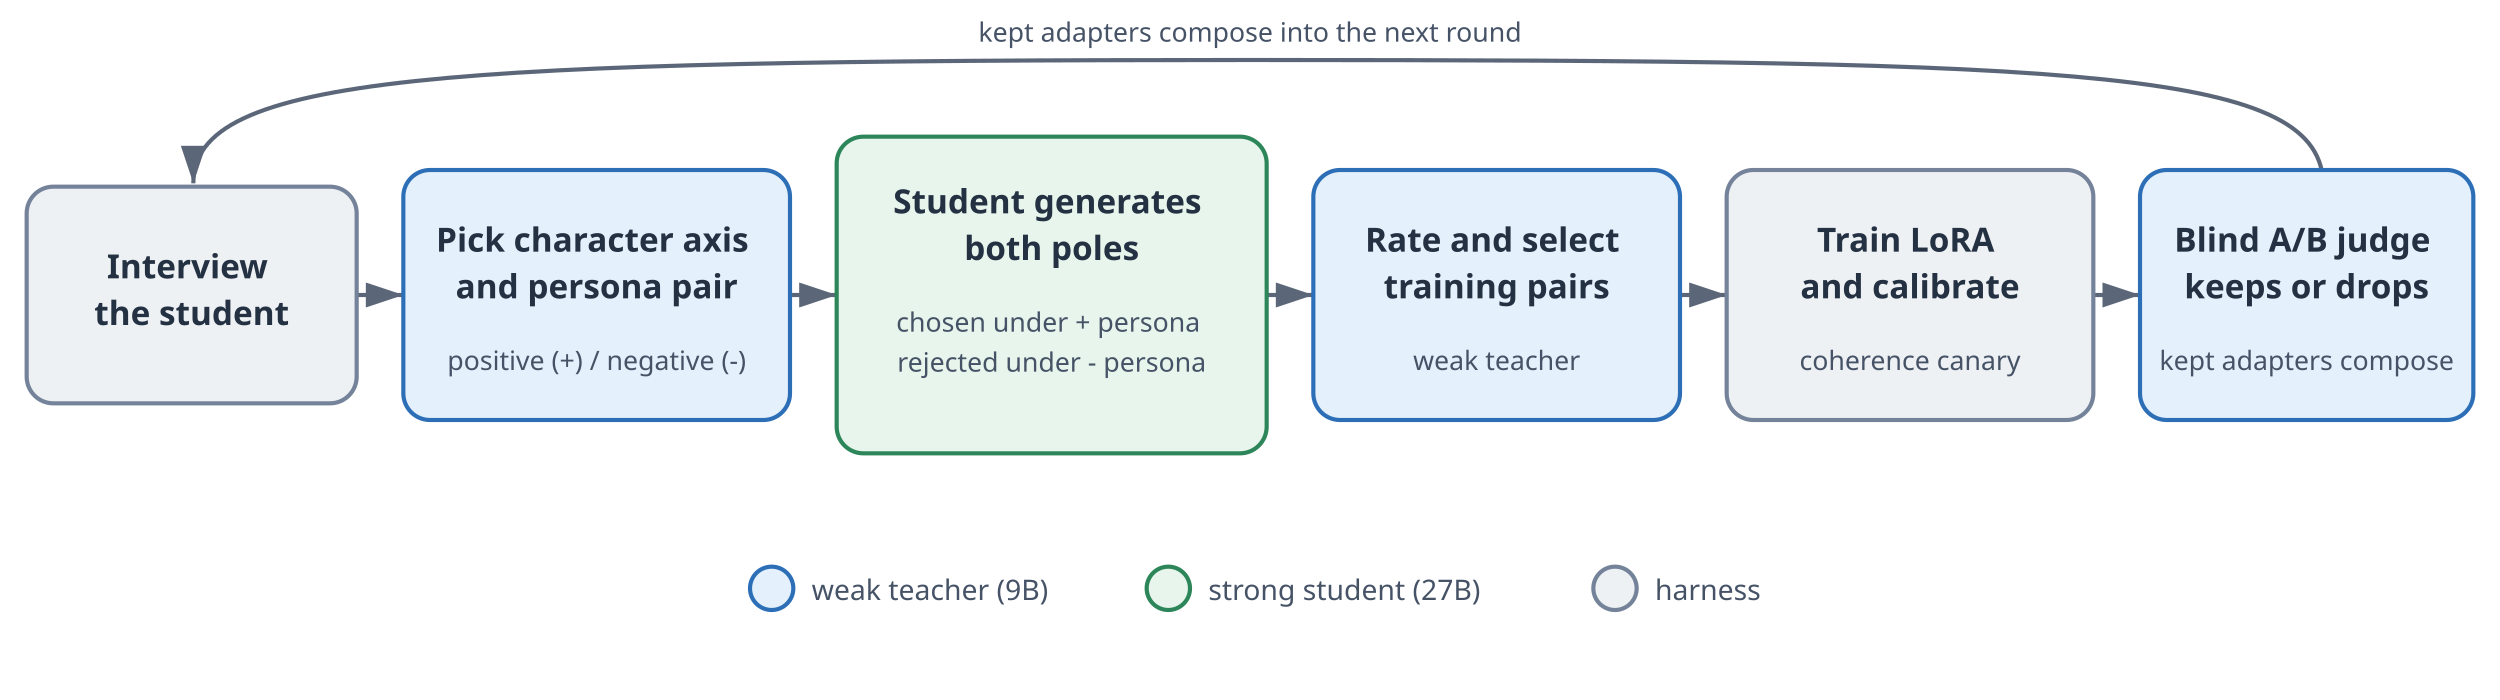
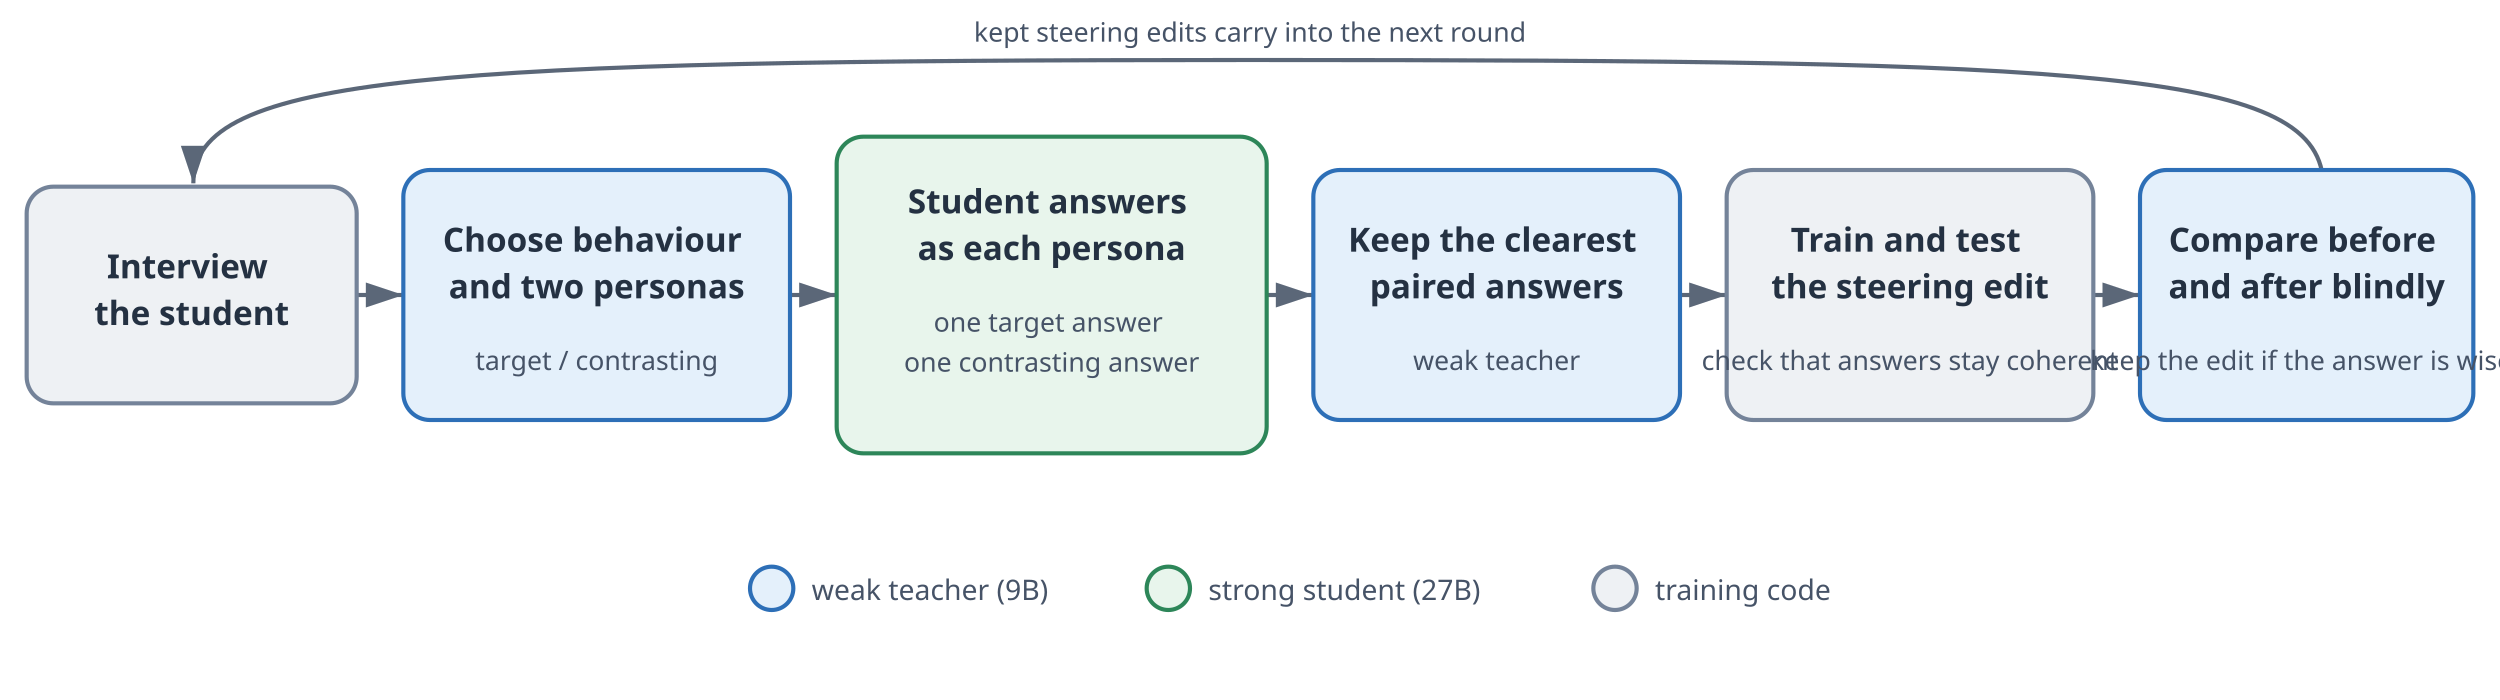
<svg xmlns="http://www.w3.org/2000/svg" width="1500" height="420" viewBox="0 0 1500 420" role="img" aria-labelledby="title desc">
  <defs>
    <marker id="arrow" markerWidth="10" markerHeight="10" refX="9" refY="3" orient="auto" markerUnits="strokeWidth">
      <path d="M0,0 L9,3 L0,6 Z" fill="#5b6778" />
    </marker>
    <style>
      .box { stroke-width: 2.5; rx: 16; }
      .teacher { fill: #e4f0fb; stroke: #2d6fb7; }
      .student { fill: #e8f5ec; stroke: #2d8659; }
      .harness { fill: #eef1f4; stroke: #748399; }
      .flow { fill: none; stroke: #5b6778; stroke-width: 2.5; marker-end: url(#arrow); }
      .label { font: 600 20px system-ui, sans-serif; fill: #243142; text-anchor: middle; }
      .small { font: 500 16px system-ui, sans-serif; fill: #465367; text-anchor: middle; }
      .legend { font: 500 17px system-ui, sans-serif; fill: #465367; }
    </style>
  </defs>
  <path class="flow" d="M214 177 H242" />
  <path class="flow" d="M474 177 H502" />
  <path class="flow" d="M760 177 H788" />
  <path class="flow" d="M1008 177 H1036" />
  <path class="flow" d="M1256 177 H1284" />
  <path class="flow" d="M1394 112 C1394 42 1260 36 750 36 C260 36 116 45 116 110" />
  <rect class="box harness" x="16" y="112" width="198" height="130" />
  <text class="label" x="115" y="167">
    <tspan x="115">Interview</tspan>
    <tspan x="115" dy="28">the student</tspan>
  </text>
  <rect class="box teacher" x="242" y="102" width="232" height="150" />
  <text class="label" x="358" y="151">
-     <tspan x="358">Pick character axis</tspan>
-     <tspan x="358" dy="28">and persona pair</tspan>
+     <tspan x="358">Choose behaviour</tspan>
+     <tspan x="358" dy="28">and two personas</tspan>
  </text>
-   <text class="small" x="358" y="222">positive (+) / negative (-)</text>
+   <text class="small" x="358" y="222">target / contrasting</text>
  <rect class="box student" x="502" y="82" width="258" height="190" />
  <text class="label" x="631" y="128">
-     <tspan x="631">Student generates</tspan>
-     <tspan x="631" dy="28">both poles</tspan>
+     <tspan x="631">Student answers</tspan>
+     <tspan x="631" dy="28">as each persona</tspan>
  </text>
  <text class="small" x="631" y="199">
-     <tspan x="631">chosen under + persona</tspan>
-     <tspan x="631" dy="24">rejected under - persona</tspan>
+     <tspan x="631">one target answer</tspan>
+     <tspan x="631" dy="24">one contrasting answer</tspan>
  </text>
  <rect class="box teacher" x="788" y="102" width="220" height="150" />
  <text class="label" x="898" y="151">
-     <tspan x="898">Rate and select</tspan>
-     <tspan x="898" dy="28">training pairs</tspan>
+     <tspan x="898">Keep the clearest</tspan>
+     <tspan x="898" dy="28">paired answers</tspan>
  </text>
  <text class="small" x="898" y="222">weak teacher</text>
  <rect class="box harness" x="1036" y="102" width="220" height="150" />
  <text class="label" x="1146" y="151">
-     <tspan x="1146">Train LoRA</tspan>
-     <tspan x="1146" dy="28">and calibrate</tspan>
+     <tspan x="1146">Train and test</tspan>
+     <tspan x="1146" dy="28">the steering edit</tspan>
  </text>
-   <text class="small" x="1146" y="222">coherence canary</text>
+   <text class="small" x="1146" y="222">check that answers stay coherent</text>
  <rect class="box teacher" x="1284" y="102" width="200" height="150" />
  <text class="label" x="1384" y="151">
-     <tspan x="1384">Blind A/B judge</tspan>
-     <tspan x="1384" dy="28">keeps or drops</tspan>
+     <tspan x="1384">Compare before</tspan>
+     <tspan x="1384" dy="28">and after blindly</tspan>
  </text>
-   <text class="small" x="1384" y="222">kept adapters compose</text>
-   <text class="small" x="750" y="25">kept adapters compose into the next round</text>
+   <text class="small" x="1384" y="222">keep the edit if the answer is wiser</text>
+   <text class="small" x="750" y="25">kept steering edits carry into the next round</text>
  <rect class="box teacher" x="450" y="340" width="26" height="26" rx="5" />
  <text class="legend" x="487" y="360">weak teacher (9B)</text>
  <rect class="box student" x="688" y="340" width="26" height="26" rx="5" />
  <text class="legend" x="725" y="360">strong student (27B)</text>
  <rect class="box harness" x="956" y="340" width="26" height="26" rx="5" />
-   <text class="legend" x="993" y="360">harness</text>
+   <text class="legend" x="993" y="360">training code</text>
</svg>
